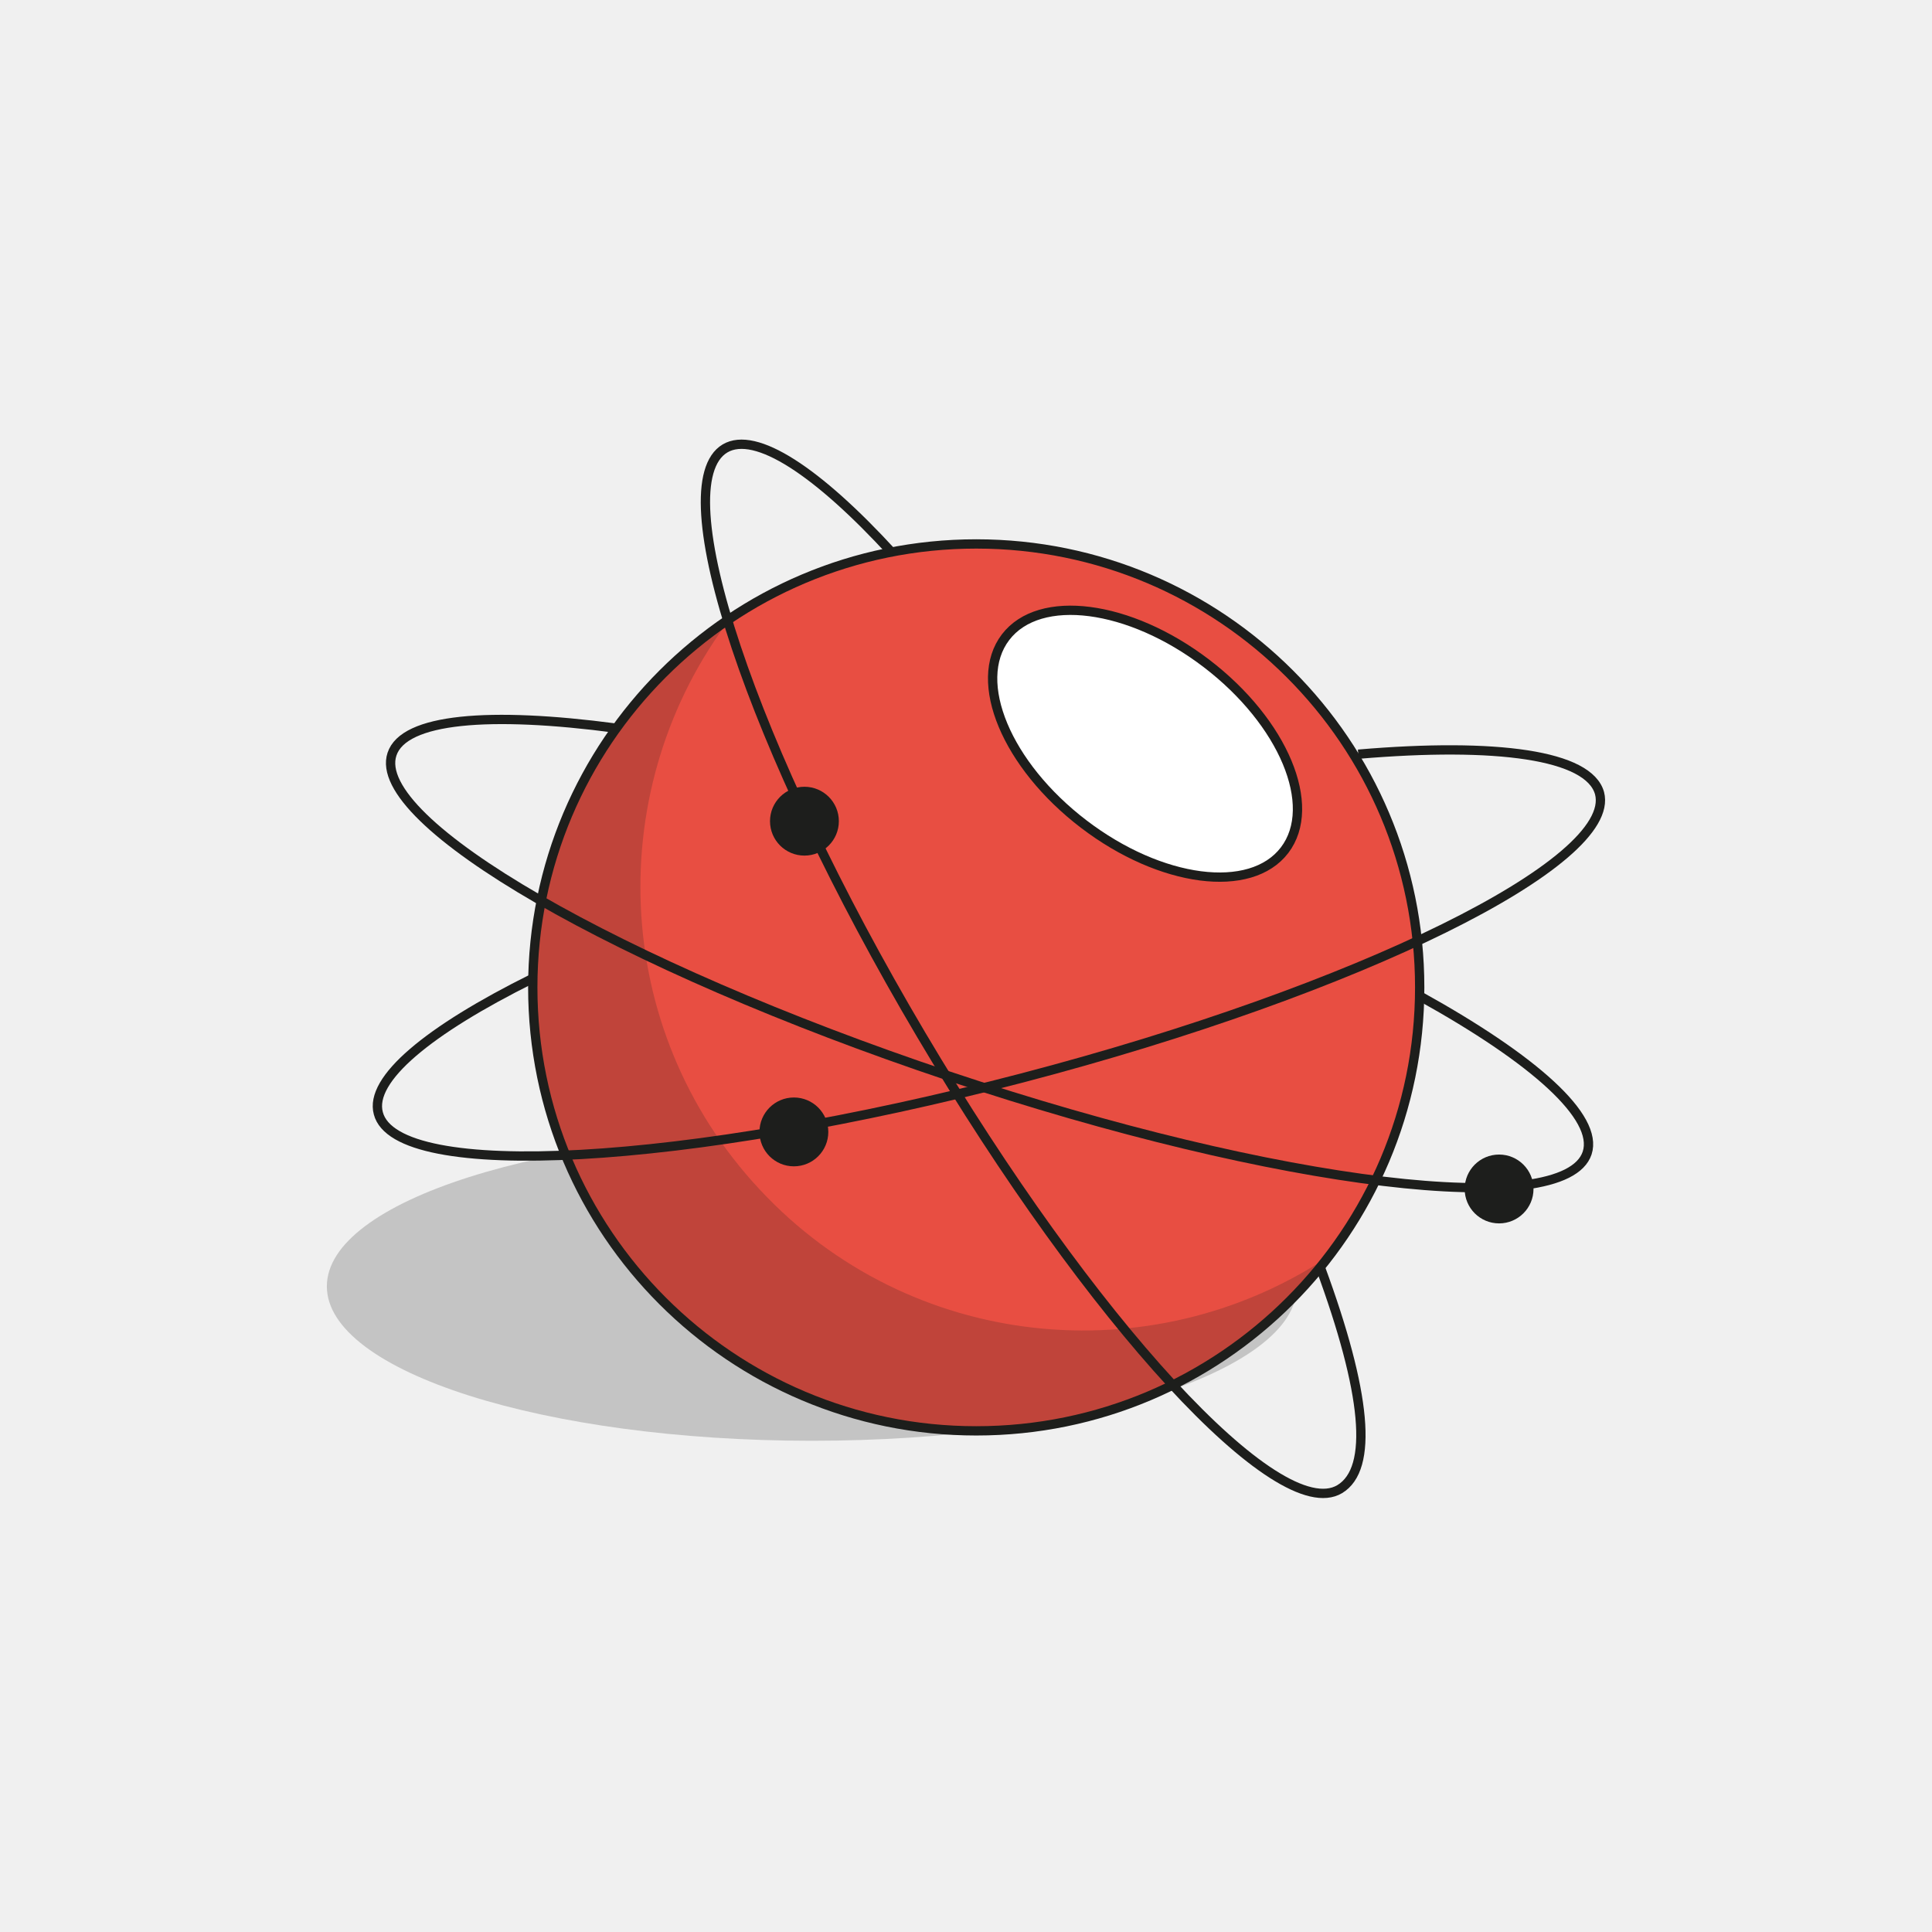
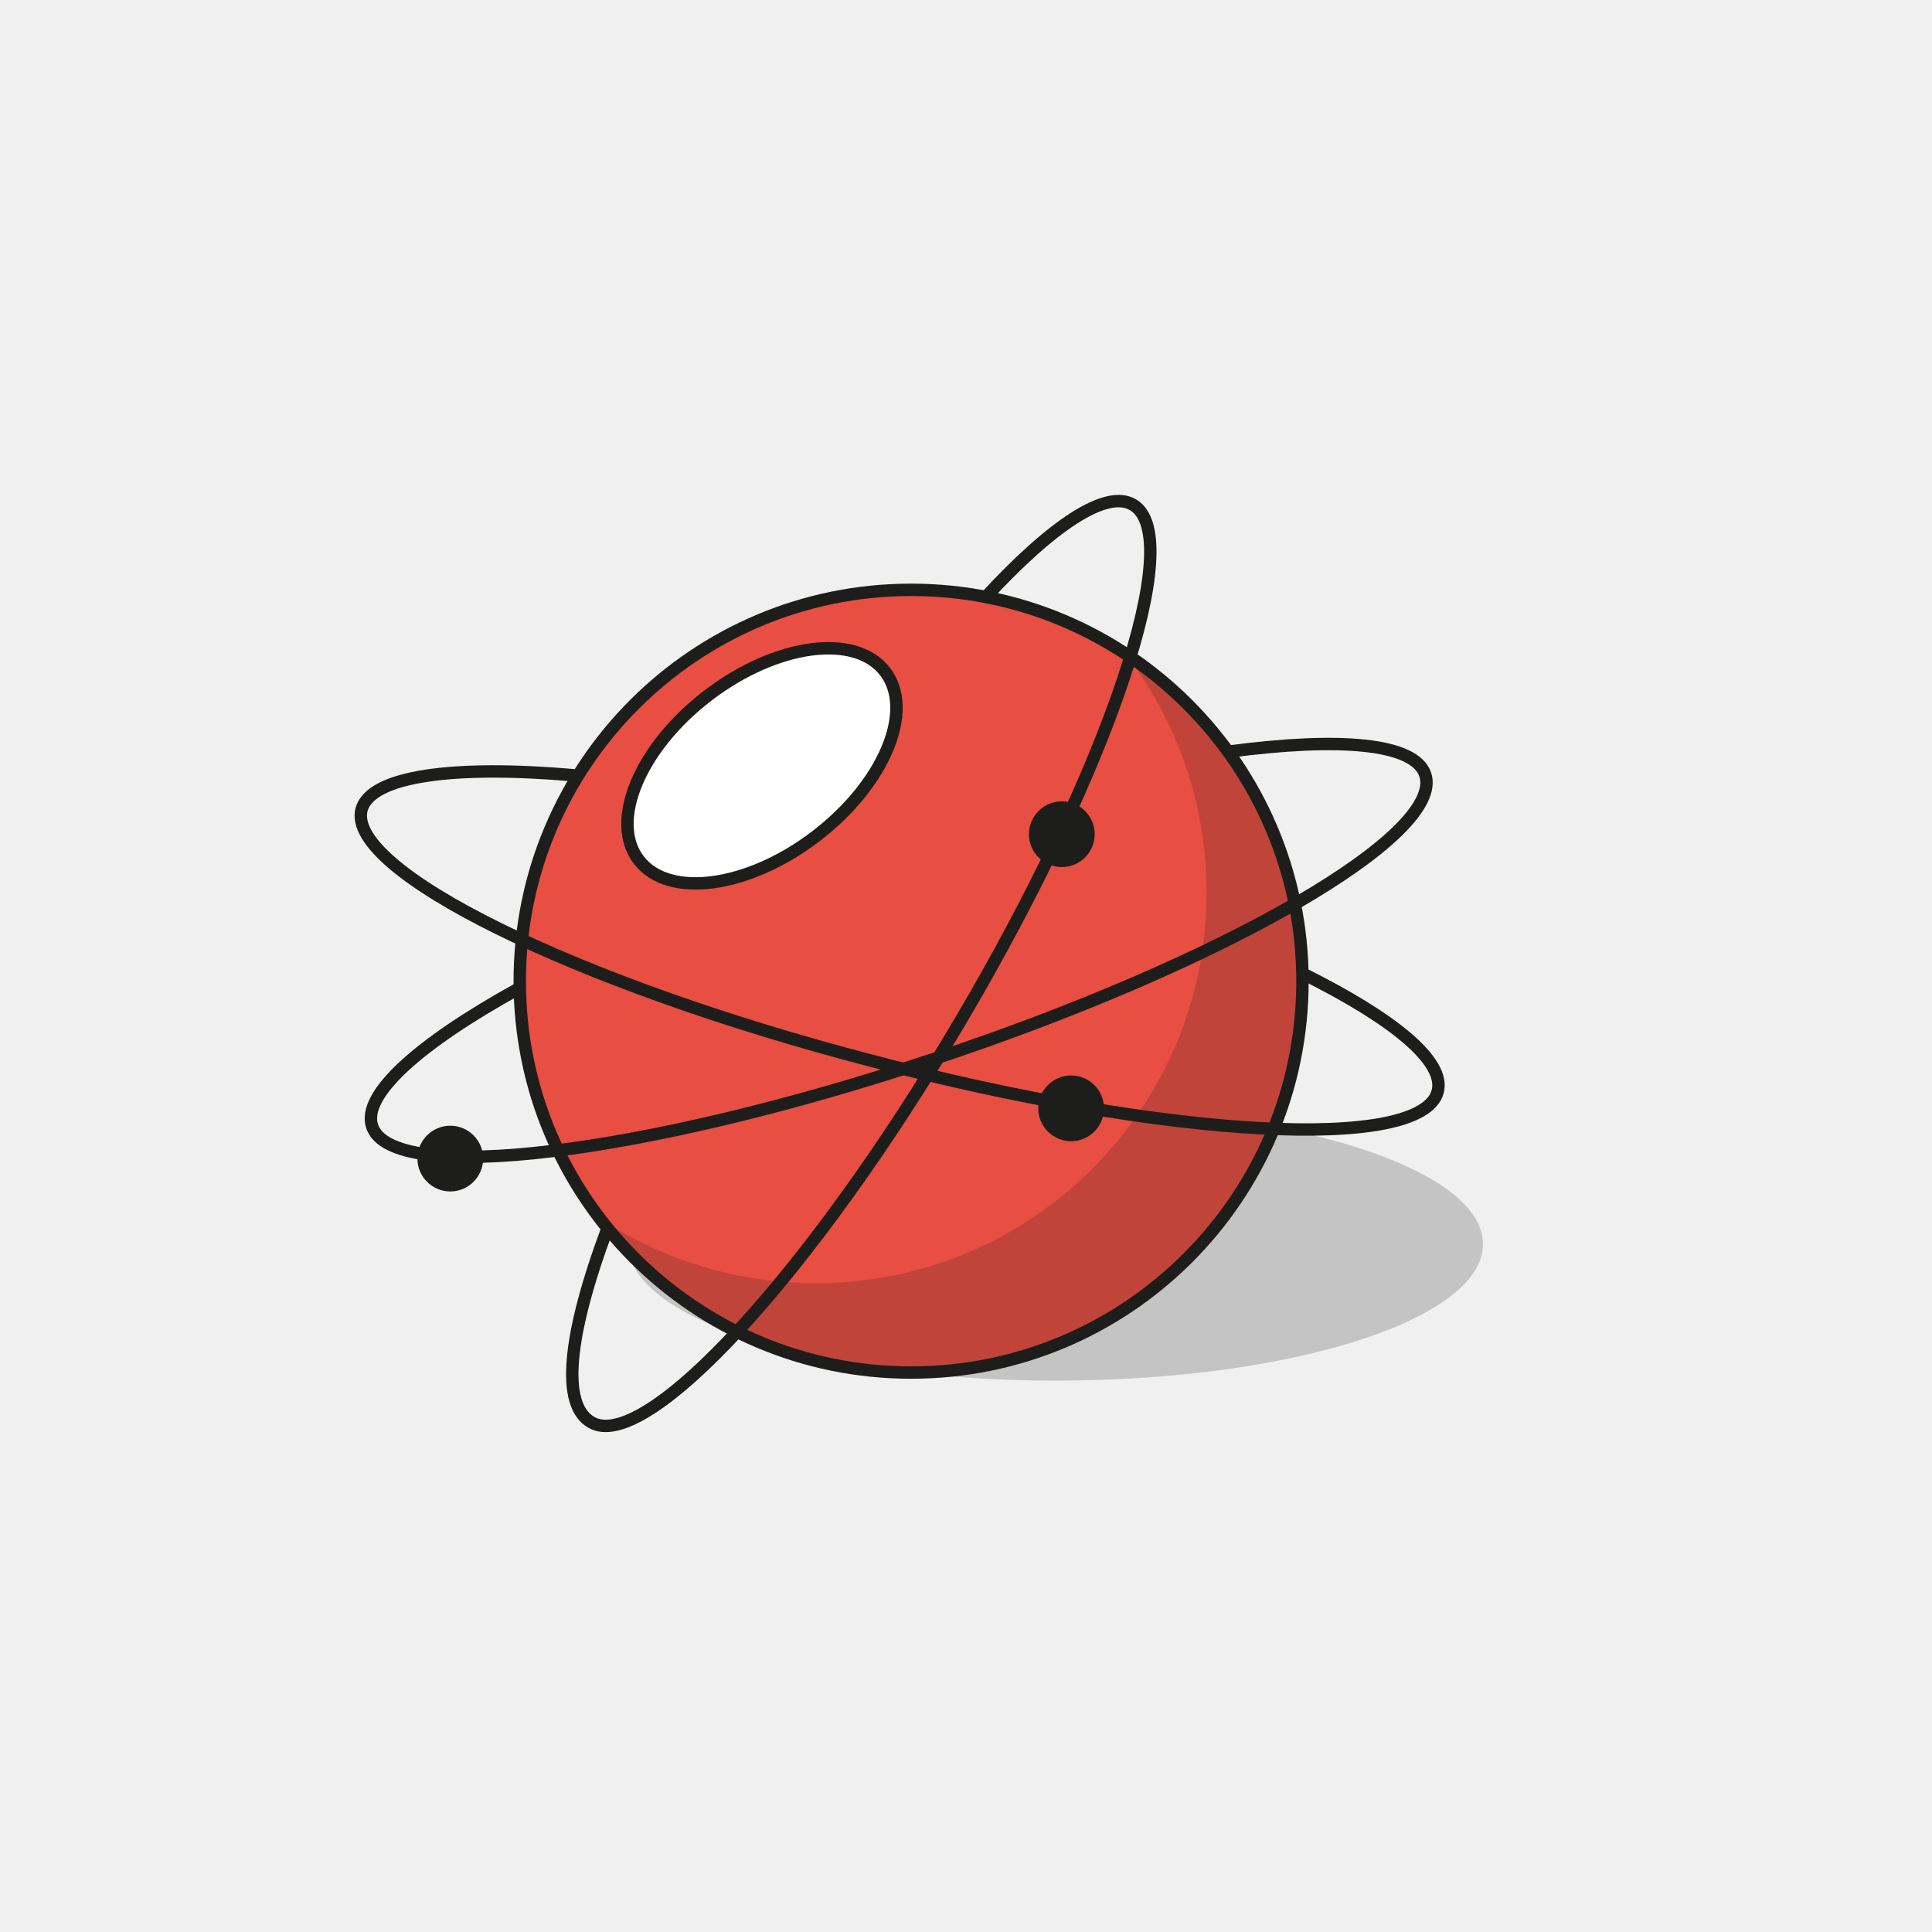
<svg xmlns="http://www.w3.org/2000/svg" version="1.1" id="Capa_1" x="0px" y="0px" viewBox="0 0 311.5 311.5" style="enable-background:new 0 0 311.5 311.5;" xml:space="preserve">
  <style type="text/css">
- 	.st0{fill:#1D1D1B;stroke:#1D1D1B;stroke-width:1.5;stroke-linecap:round;stroke-linejoin:round;stroke-miterlimit:10;}
- 	.st1{fill:#BBBABA;stroke:#1D1D1B;stroke-width:1.5;stroke-linecap:square;stroke-miterlimit:10;}
- 	.st2{opacity:0.2;fill:#1D1D1B;}
- 	.st3{opacity:0.21;fill:#1D1E1C;}
- 	.st4{fill:#D3B63C;stroke:#1D1E1C;stroke-width:1.5;stroke-linecap:round;stroke-linejoin:round;stroke-miterlimit:10;}
- 	.st5{fill:#FAD843;stroke:#1D1E1C;stroke-width:1.5;stroke-linecap:round;stroke-linejoin:round;stroke-miterlimit:10;}
- 	.st6{fill:#E84E42;stroke:#1D1E1C;stroke-width:1.5;stroke-linecap:round;stroke-linejoin:round;stroke-miterlimit:10;}
- 	.st7{fill:#FFFFFF;stroke:#1D1D1B;stroke-width:1.5;stroke-miterlimit:10;}
- 	.st8{opacity:0.2;}
- 	.st9{fill:#1D1D1B;}
- 	.st10{fill:none;stroke:#1D1E1C;stroke-width:1.5;stroke-miterlimit:10;}
- 	.st11{fill:#1D1E1C;stroke:#1D1E1C;stroke-width:1.5;stroke-linecap:round;stroke-linejoin:round;stroke-miterlimit:10;}
- 	.st12{fill:#4AC0EE;stroke:#1D1E1C;stroke-width:1.5;stroke-linecap:round;stroke-linejoin:round;stroke-miterlimit:10;}
- 	.st13{opacity:0.21;}
- 	.st14{fill:#1D1E1C;}
- 	.st15{fill:#FFF8F1;stroke:#1D1E1C;stroke-width:1.5;stroke-linecap:round;stroke-linejoin:round;stroke-miterlimit:10;}
- 	.st16{fill:#65C1BE;stroke:#000000;stroke-width:1.5;stroke-linecap:round;stroke-linejoin:round;stroke-miterlimit:10;}
- 	.st17{fill:#FFFFFF;stroke:#1D1D1B;stroke-width:1.5;stroke-linecap:round;stroke-linejoin:round;stroke-miterlimit:10;}
- 	.st18{fill:#ADADA6;stroke:#1D1D1B;stroke-width:1.5;stroke-linecap:round;stroke-linejoin:round;stroke-miterlimit:10;}
- 	.st19{fill:#8F8D8E;stroke:#1D1D1B;stroke-width:1.5;stroke-linecap:round;stroke-linejoin:round;stroke-miterlimit:10;}
- 	.st20{fill:#DADAD2;stroke:#1D1D1B;stroke-width:1.5;stroke-linecap:round;stroke-linejoin:round;stroke-miterlimit:10;}
- 	.st21{fill:#65C1BE;stroke:#000000;stroke-width:1.5;stroke-miterlimit:10;}
- 	.st22{fill:#549E9A;stroke:#000000;stroke-width:1.5;stroke-miterlimit:10;}
- 	.st23{fill:#FFFFFF;}
- 	.st24{clip-path:url(#SVGID_2_);}
- 	.st25{fill:#DADAD2;stroke:#1D1D1B;stroke-width:1.5;stroke-miterlimit:10;}
- 	.st26{fill:#77C6C7;stroke:#1D1D1B;stroke-width:1.5;stroke-linecap:round;stroke-linejoin:round;stroke-miterlimit:10;}
- 	.st27{fill:none;stroke:#000000;stroke-width:1.5;stroke-miterlimit:10;}
- 	.st28{fill:#F0F0F0;stroke:#1D1E1C;stroke-width:1.5;stroke-miterlimit:10;}
- 	.st29{clip-path:url(#SVGID_4_);}
- 	.st30{fill:#DBBD3E;stroke:#1D1E1C;stroke-width:1.5;stroke-miterlimit:10;}
- 	.st31{opacity:0.23;}
- 	.st32{fill:#FAD844;stroke:#1D1E1C;stroke-width:1.5;stroke-miterlimit:10;}
- 	.st33{fill:none;stroke:#1D1D1B;stroke-width:1.5;stroke-linecap:round;stroke-linejoin:round;stroke-miterlimit:10;}
- 	.st34{fill:#333333;stroke:#1D1D1B;stroke-width:1.5;stroke-linecap:square;stroke-miterlimit:10;}
- 	.st35{fill:#FFFFFF;stroke:#1D1D1B;stroke-width:1.55;stroke-miterlimit:10;}
- 	.st36{fill:none;stroke:#1D1E1C;stroke-width:1.5;stroke-linecap:round;stroke-linejoin:round;stroke-miterlimit:10;}
- 	.st37{fill:url(#);}
- 	.st38{fill:#FFFFFF;stroke:#1D1E1C;stroke-width:1.5;stroke-linecap:round;stroke-linejoin:round;stroke-miterlimit:10;}
- 	.st39{fill:#CC413A;stroke:#1D1E1C;stroke-width:1.5;stroke-linecap:round;stroke-linejoin:round;stroke-miterlimit:10;}
- 	.st40{opacity:0.26;fill:#1D1E1C;}
- 	.st41{fill:#EEEEEE;stroke:#1D1E1C;stroke-width:1.5;stroke-miterlimit:10;}
- 	.st42{fill:#1D1E1C;stroke:#1D1E1C;stroke-width:1.5;stroke-miterlimit:10;}
- 	.st43{fill:#C1C1BF;stroke:#1D1D1B;stroke-width:1.5;stroke-linecap:round;stroke-linejoin:round;stroke-miterlimit:10;}
- 	.st44{fill:#AFAFA8;stroke:#1D1D1B;stroke-width:1.5;stroke-linecap:round;stroke-linejoin:round;stroke-miterlimit:10;}
- 	.st45{fill:#C1C1BF;}
+ 	.st0{enable-background:new    ;}
+ 	.st1{clip-path:url(#SVGID_2_);enable-background:new    ;}
+ 	.st2{fill:#131412;}
+ 	.st3{fill:#131312;}
+ 	.st4{fill:#121311;}
+ 	.st5{fill:#D3B63C;stroke:#1D1E1C;stroke-width:2;stroke-linecap:round;stroke-linejoin:round;stroke-miterlimit:10;}
+ 	.st6{fill:#E84E42;stroke:#1D1E1C;stroke-width:2;stroke-linecap:round;stroke-linejoin:round;stroke-miterlimit:10;}
+ 	.st7{fill:#1D1D1B;stroke:#1D1D1B;stroke-width:1.5;stroke-linecap:round;stroke-linejoin:round;stroke-miterlimit:10;}
+ 	.st8{fill:#BBBABA;stroke:#1D1D1B;stroke-width:1.5;stroke-linecap:square;stroke-miterlimit:10;}
+ 	.st9{opacity:0.2;fill:#1D1D1B;}
+ 	.st10{opacity:0.21;fill:#1D1E1C;}
+ 	.st11{fill:#D3B63C;stroke:#1D1E1C;stroke-width:1.5;stroke-linecap:round;stroke-linejoin:round;stroke-miterlimit:10;}
+ 	.st12{fill:#FAD843;stroke:#1D1E1C;stroke-width:1.5;stroke-linecap:round;stroke-linejoin:round;stroke-miterlimit:10;}
+ 	.st13{fill:#E84E42;stroke:#1D1E1C;stroke-width:1.5;stroke-linecap:round;stroke-linejoin:round;stroke-miterlimit:10;}
+ 	.st14{fill:#FFFFFF;stroke:#1D1D1B;stroke-width:1.5;stroke-miterlimit:10;}
+ 	.st15{fill:#FAD843;stroke:#1D1E1C;stroke-width:2;stroke-linecap:round;stroke-linejoin:round;stroke-miterlimit:10;}
+ 	.st16{fill:#FFFFFF;stroke:#1D1D1B;stroke-width:2;stroke-miterlimit:10;}
+ 	.st17{opacity:0.2;}
+ 	.st18{fill:#1D1D1B;}
+ 	.st19{fill:none;stroke:#1D1E1C;stroke-width:1.5;stroke-miterlimit:10;}
+ 	.st20{fill:#1D1E1C;stroke:#1D1E1C;stroke-width:1.5;stroke-linecap:round;stroke-linejoin:round;stroke-miterlimit:10;}
+ 	.st21{fill:#4AC0EE;stroke:#1D1E1C;stroke-width:1.5;stroke-linecap:round;stroke-linejoin:round;stroke-miterlimit:10;}
+ 	.st22{opacity:0.21;}
+ 	.st23{fill:#1D1E1C;}
+ 	.st24{fill:#4AC0EE;stroke:#1D1E1C;stroke-width:2;stroke-linecap:round;stroke-linejoin:round;stroke-miterlimit:10;}
+ 	.st25{fill:#FFF8F1;stroke:#1D1E1C;stroke-width:2;stroke-linecap:round;stroke-linejoin:round;stroke-miterlimit:10;}
+ 	.st26{fill:#65C1BE;stroke:#000000;stroke-width:1.5;stroke-linecap:round;stroke-linejoin:round;stroke-miterlimit:10;}
+ 	.st27{fill:#FFFFFF;stroke:#1D1D1B;stroke-width:1.5;stroke-linecap:round;stroke-linejoin:round;stroke-miterlimit:10;}
+ 	.st28{fill:#ADADA6;stroke:#1D1D1B;stroke-width:1.5;stroke-linecap:round;stroke-linejoin:round;stroke-miterlimit:10;}
+ 	.st29{fill:#8F8D8E;stroke:#1D1D1B;stroke-width:1.5;stroke-linecap:round;stroke-linejoin:round;stroke-miterlimit:10;}
+ 	.st30{fill:#DADAD2;stroke:#1D1D1B;stroke-width:1.5;stroke-linecap:round;stroke-linejoin:round;stroke-miterlimit:10;}
+ 	.st31{fill:#65C1BE;stroke:#000000;stroke-width:1.5;stroke-miterlimit:10;}
+ 	.st32{fill:#549E9A;stroke:#000000;stroke-width:1.5;stroke-miterlimit:10;}
+ 	.st33{fill:#FFFFFF;}
+ 	.st34{fill:#65C1BE;stroke:#000000;stroke-width:2;stroke-miterlimit:10;}
+ 	.st35{fill:#549E9A;stroke:#000000;stroke-width:2;stroke-miterlimit:10;}
+ 	.st36{fill:#65C1BE;stroke:#000000;stroke-width:2;stroke-linecap:round;stroke-linejoin:round;stroke-miterlimit:10;}
+ 	.st37{clip-path:url(#SVGID_4_);}
+ 	.st38{fill:#DADAD2;stroke:#1D1D1B;stroke-width:1.5;stroke-miterlimit:10;}
+ 	.st39{fill:#77C6C7;stroke:#1D1D1B;stroke-width:1.5;stroke-linecap:round;stroke-linejoin:round;stroke-miterlimit:10;}
+ 	.st40{fill:none;stroke:#000000;stroke-width:1.5;stroke-miterlimit:10;}
+ 	.st41{fill:#F0F0F0;stroke:#1D1E1C;stroke-width:1.5;stroke-miterlimit:10;}
+ 	.st42{clip-path:url(#SVGID_6_);}
+ 	.st43{fill:#DADAD2;stroke:#1D1D1B;stroke-width:2;stroke-miterlimit:10;}
+ 	.st44{fill:none;stroke:#1D1E1C;stroke-width:2;stroke-miterlimit:10;}
+ 	.st45{fill:#77C6C7;stroke:#1D1D1B;stroke-width:2;stroke-linecap:round;stroke-linejoin:round;stroke-miterlimit:10;}
+ 	.st46{fill:#DADAD2;stroke:#1D1D1B;stroke-width:2;stroke-linecap:round;stroke-linejoin:round;stroke-miterlimit:10;}
+ 	.st47{fill:none;stroke:#000000;stroke-width:2;stroke-miterlimit:10;}
+ 	.st48{fill:#F0F0F0;stroke:#1D1E1C;stroke-width:2;stroke-miterlimit:10;}
+ 	.st49{clip-path:url(#SVGID_8_);}
+ 	.st50{clip-path:url(#SVGID_10_);}
+ 	.st51{fill:#DBBD3E;stroke:#1D1E1C;stroke-width:1.5;stroke-miterlimit:10;}
+ 	.st52{opacity:0.23;}
+ 	.st53{fill:#FAD844;stroke:#1D1E1C;stroke-width:1.5;stroke-miterlimit:10;}
+ 	.st54{fill:#FFFFFF;stroke:#1D1D1B;stroke-width:2;stroke-linecap:round;stroke-linejoin:round;stroke-miterlimit:10;}
+ 	.st55{fill:none;stroke:#1D1D1B;stroke-width:1.5;stroke-linecap:round;stroke-linejoin:round;stroke-miterlimit:10;}
+ 	.st56{fill:none;stroke:#1D1D1B;stroke-width:2;stroke-linecap:round;stroke-linejoin:round;stroke-miterlimit:10;}
+ 	.st57{fill:#333333;stroke:#1D1D1B;stroke-width:1.5;stroke-linecap:square;stroke-miterlimit:10;}
+ 	.st58{fill:#1D1D1B;stroke:#1D1D1B;stroke-width:2;stroke-linecap:round;stroke-linejoin:round;stroke-miterlimit:10;}
+ 	.st59{fill:#BBBABA;stroke:#1D1D1B;stroke-width:2;stroke-linecap:square;stroke-miterlimit:10;}
+ 	.st60{fill:#333333;stroke:#1D1D1B;stroke-width:2;stroke-linecap:square;stroke-miterlimit:10;}
+ 	.st61{fill:#FFFFFF;stroke:#1D1D1B;stroke-width:1.55;stroke-miterlimit:10;}
+ 	.st62{fill:#DBBD3E;stroke:#1D1E1C;stroke-width:2;stroke-miterlimit:10;}
+ 	.st63{fill:#FAD844;stroke:#1D1E1C;stroke-width:2;stroke-miterlimit:10;}
+ 	.st64{fill:none;stroke:#1D1E1C;stroke-width:1.5;stroke-linecap:round;stroke-linejoin:round;stroke-miterlimit:10;}
+ 	.st65{fill:none;stroke:#1D1E1C;stroke-width:2;stroke-linecap:round;stroke-linejoin:round;stroke-miterlimit:10;}
+ 	.st66{fill:url(#);}
+ 	.st67{fill:#FFFFFF;stroke:#1D1E1C;stroke-width:1.5;stroke-linecap:round;stroke-linejoin:round;stroke-miterlimit:10;}
+ 	.st68{fill:#CC413A;stroke:#1D1E1C;stroke-width:1.5;stroke-linecap:round;stroke-linejoin:round;stroke-miterlimit:10;}
+ 	.st69{opacity:0.26;fill:#1D1E1C;}
+ 	.st70{fill:#EEEEEE;stroke:#1D1E1C;stroke-width:1.5;stroke-miterlimit:10;}
+ 	.st71{fill:#1D1E1C;stroke:#1D1E1C;stroke-width:1.5;stroke-miterlimit:10;}
+ 	.st72{fill:#C1C1BF;stroke:#1D1D1B;stroke-width:1.5;stroke-linecap:round;stroke-linejoin:round;stroke-miterlimit:10;}
+ 	.st73{fill:#AFAFA8;stroke:#1D1D1B;stroke-width:1.5;stroke-linecap:round;stroke-linejoin:round;stroke-miterlimit:10;}
+ 	.st74{fill:#C1C1BF;}
+ 	.st75{fill:#1D1E1C;stroke:#1D1E1C;stroke-width:2;stroke-linecap:round;stroke-linejoin:round;stroke-miterlimit:10;}
+ 	.st76{fill:#549E9A;stroke:#000000;stroke-width:2;stroke-linecap:round;stroke-linejoin:round;stroke-miterlimit:10;}
+ 	.st77{fill:#ADADA6;stroke:#1D1D1B;stroke-width:2;stroke-linecap:round;stroke-linejoin:round;stroke-miterlimit:10;}
+ 	.st78{fill:#8F8D8E;stroke:#1D1D1B;stroke-width:2;stroke-linecap:round;stroke-linejoin:round;stroke-miterlimit:10;}
+ 	.st79{clip-path:url(#SVGID_12_);enable-background:new    ;}
+ 	.st80{fill:#0F0F0E;}
+ 	.st81{clip-path:url(#SVGID_14_);enable-background:new    ;}
+ 	.st82{fill:#111110;}
+ 	.st83{fill:#10100F;}
+ 	.st84{fill:#484747;}
+ 	.st85{clip-path:url(#SVGID_16_);enable-background:new    ;}
+ 	.st86{fill:#4A494A;}
+ 	.st87{fill:#151513;}
+ 	.st88{clip-path:url(#SVGID_18_);enable-background:new    ;}
+ 	.st89{fill:#121211;}
+ 	.st90{fill:#131311;}
+ 	.st91{clip-path:url(#SVGID_20_);enable-background:new    ;}
+ 	.st92{clip-path:url(#SVGID_22_);enable-background:new    ;}
+ 	.st93{clip-path:url(#SVGID_24_);enable-background:new    ;}
+ 	.st94{fill:#656465;}
+ 	.st95{clip-path:url(#SVGID_26_);enable-background:new    ;}
+ 	.st96{fill:#595758;}
+ 	.st97{fill:#5C5A5B;}
+ 	.st98{fill:#5E5D5E;}
+ 	.st99{clip-path:url(#SVGID_28_);enable-background:new    ;}
+ 	.st100{fill:#565555;}
+ 	.st101{fill:#535252;}
+ 	.st102{fill:#504F50;}
+ 	.st103{fill:#4D4C4D;}
+ 	.st104{clip-path:url(#SVGID_30_);enable-background:new    ;}
+ 	.st105{clip-path:url(#SVGID_32_);enable-background:new    ;}
+ 	.st106{clip-path:url(#SVGID_34_);enable-background:new    ;}
+ 	.st107{clip-path:url(#SVGID_36_);enable-background:new    ;}
+ 	.st108{fill:#484748;}
+ 	.st109{clip-path:url(#SVGID_38_);enable-background:new    ;}
+ 	.st110{clip-path:url(#SVGID_40_);enable-background:new    ;}
+ 	.st111{clip-path:url(#SVGID_42_);enable-background:new    ;}
+ 	.st112{clip-path:url(#SVGID_44_);enable-background:new    ;}
+ 	.st113{clip-path:url(#SVGID_46_);enable-background:new    ;}
+ 	.st114{clip-path:url(#SVGID_48_);enable-background:new    ;}
+ 	.st115{clip-path:url(#SVGID_50_);enable-background:new    ;}
+ 	.st116{clip-path:url(#SVGID_52_);enable-background:new    ;}
+ 	.st117{clip-path:url(#SVGID_54_);enable-background:new    ;}
+ 	.st118{clip-path:url(#SVGID_56_);enable-background:new    ;}
+ 	.st119{clip-path:url(#SVGID_58_);enable-background:new    ;}
+ 	.st120{clip-path:url(#SVGID_60_);enable-background:new    ;}
+ 	.st121{clip-path:url(#SVGID_62_);enable-background:new    ;}
+ 	.st122{clip-path:url(#SVGID_64_);enable-background:new    ;}
+ 	.st123{clip-path:url(#SVGID_66_);enable-background:new    ;}
+ 	.st124{clip-path:url(#SVGID_68_);enable-background:new    ;}
+ 	.st125{fill:#595859;}
+ 	.st126{clip-path:url(#SVGID_70_);enable-background:new    ;}
+ 	.st127{clip-path:url(#SVGID_72_);enable-background:new    ;}
+ 	.st128{clip-path:url(#SVGID_74_);enable-background:new    ;}
+ 	.st129{fill:#585758;}
+ 	.st130{clip-path:url(#SVGID_76_);enable-background:new    ;}
+ 	.st131{clip-path:url(#SVGID_78_);enable-background:new    ;}
+ 	.st132{clip-path:url(#SVGID_80_);enable-background:new    ;}
+ 	.st133{clip-path:url(#SVGID_82_);enable-background:new    ;}
+ 	.st134{clip-path:url(#SVGID_84_);enable-background:new    ;}
+ 	.st135{clip-path:url(#SVGID_86_);enable-background:new    ;}
+ 	.st136{clip-path:url(#SVGID_88_);enable-background:new    ;}
+ 	.st137{clip-path:url(#SVGID_90_);enable-background:new    ;}
+ 	.st138{clip-path:url(#SVGID_92_);enable-background:new    ;}
+ 	.st139{clip-path:url(#SVGID_94_);enable-background:new    ;}
+ 	.st140{clip-path:url(#SVGID_96_);enable-background:new    ;}
+ 	.st141{clip-path:url(#SVGID_98_);enable-background:new    ;}
+ 	.st142{clip-path:url(#SVGID_100_);enable-background:new    ;}
+ 	.st143{clip-path:url(#SVGID_102_);enable-background:new    ;}
+ 	.st144{clip-path:url(#SVGID_104_);enable-background:new    ;}
+ 	.st145{clip-path:url(#SVGID_106_);enable-background:new    ;}
+ 	.st146{fill:#7D7B7C;}
+ 	.st147{fill:#191918;}
+ 	.st148{clip-path:url(#SVGID_108_);enable-background:new    ;}
+ 	.st149{clip-path:url(#SVGID_110_);enable-background:new    ;}
+ 	.st150{clip-path:url(#SVGID_112_);enable-background:new    ;}
+ 	.st151{clip-path:url(#SVGID_114_);enable-background:new    ;}
+ 	.st152{clip-path:url(#SVGID_116_);enable-background:new    ;}
+ 	.st153{clip-path:url(#SVGID_118_);enable-background:new    ;}
+ 	.st154{clip-path:url(#SVGID_120_);enable-background:new    ;}
+ 	.st155{clip-path:url(#SVGID_122_);enable-background:new    ;}
+ 	.st156{clip-path:url(#SVGID_124_);enable-background:new    ;}
+ 	.st157{clip-path:url(#SVGID_126_);enable-background:new    ;}
+ 	.st158{clip-path:url(#SVGID_128_);enable-background:new    ;}
+ 	.st159{clip-path:url(#SVGID_130_);enable-background:new    ;}
+ 	.st160{fill:#FFFFFF;stroke:#1D1D1B;stroke-width:2;stroke-linecap:round;stroke-miterlimit:10;}
</style>
  <g>
-     <ellipse class="st3" cx="130.9" cy="207.4" rx="78.2" ry="24.9" />
-     <g>
-       <g>
-         <g>
-           <g>
-             <circle class="st6" cx="157.4" cy="159.2" r="71.5" />
-             <g class="st8">
-               <path class="st9" d="M122.5,191.8c-24.2-25.9-25.4-65-4.6-92.3c-3.3,2.2-6.4,4.6-9.4,7.4c-28.9,27-30.4,72.2-3.4,101.1        c27,28.9,72.2,30.4,101.1,3.4c3-2.8,5.6-5.7,8-8.8C185.6,221.6,146.7,217.8,122.5,191.8z" />
-             </g>
-           </g>
-         </g>
-       </g>
-       <ellipse transform="matrix(-0.6068 0.7948 -0.7948 -0.6068 392.0115 46.006)" class="st7" cx="184.6" cy="120" rx="16.3" ry="28.3" />
-       <path class="st10" d="M229.1,160.7c18.2,10.1,28.7,19.4,26.8,25.2c-3.6,10.9-49.7,5.4-102.9-12.4s-93.4-41-89.8-51.9    c1.9-5.8,15.7-6.9,36.1-4.2" />
-       <path class="st10" d="M219,121.6c22.3-1.9,37.2,0.1,38.9,6.3c2.9,11.1-38.8,31.7-93.1,45.9S63.9,190.6,61,179.5    c-1.5-5.5,8.1-13.4,24.8-21.7" />
-       <path class="st10" d="M212.9,204.4c7.4,20.1,8.6,32.4,3.1,35.7c-9.9,5.9-40.1-27-67.5-73.3s-41.5-88.6-31.6-94.5    c4.9-2.9,14.9,3.7,27,16.9" />
-       <circle class="st11" cx="129.7" cy="132.4" r="4.8" />
-       <circle class="st11" cx="241.7" cy="191.7" r="4.8" />
-       <circle class="st11" cx="128" cy="182.5" r="4.8" />
+     <ellipse class="st10" cx="170.2" cy="200.6" rx="68.9" ry="22" />
+     <circle class="st6" cx="146.9" cy="158.2" r="63.1" />
+     <g class="st17">
+       <path class="st18" d="M177.6,186.9c21.3-22.8,22.4-57.3,4-81.3c2.9,1.9,5.6,4.1,8.2,6.5c25.4,23.8,26.8,63.7,3,89.1    c-23.8,25.4-63.7,26.8-89.1,3c-2.6-2.4-5-5-7.1-7.8C122,213.2,156.3,209.7,177.6,186.9z" />
    </g>
+     <ellipse transform="matrix(0.6068 0.7948 -0.7948 0.6068 146.4954 -49.064)" class="st16" cx="122.8" cy="123.5" rx="14.3" ry="25" />
+     <path class="st44" d="M83.6,159.4c-16.1,8.9-25.3,17.1-23.6,22.2c3.2,9.6,43.8,4.7,90.7-10.9s82.3-36.1,79.1-45.8   c-1.7-5.1-13.8-6.1-31.8-3.7" />
+     <path class="st44" d="M92.6,125c-19.6-1.7-32.8,0.1-34.3,5.5c-2.6,9.8,34.2,28,82.1,40.5c47.9,12.6,88.8,14.8,91.4,5   c1.3-4.9-7.2-11.8-21.9-19.1" />
+     <path class="st44" d="M98,197.9c-6.6,17.7-7.5,28.6-2.7,31.4c8.7,5.2,35.4-23.8,59.5-64.6s36.6-78.1,27.9-83.3   c-4.3-2.6-13.1,3.3-23.8,14.9" />
+     <circle class="st75" cx="171.2" cy="134.5" r="4.3" />
+     <circle class="st75" cx="72.6" cy="186.8" r="4.3" />
+     <circle class="st75" cx="172.7" cy="178.7" r="4.3" />
  </g>
</svg>
